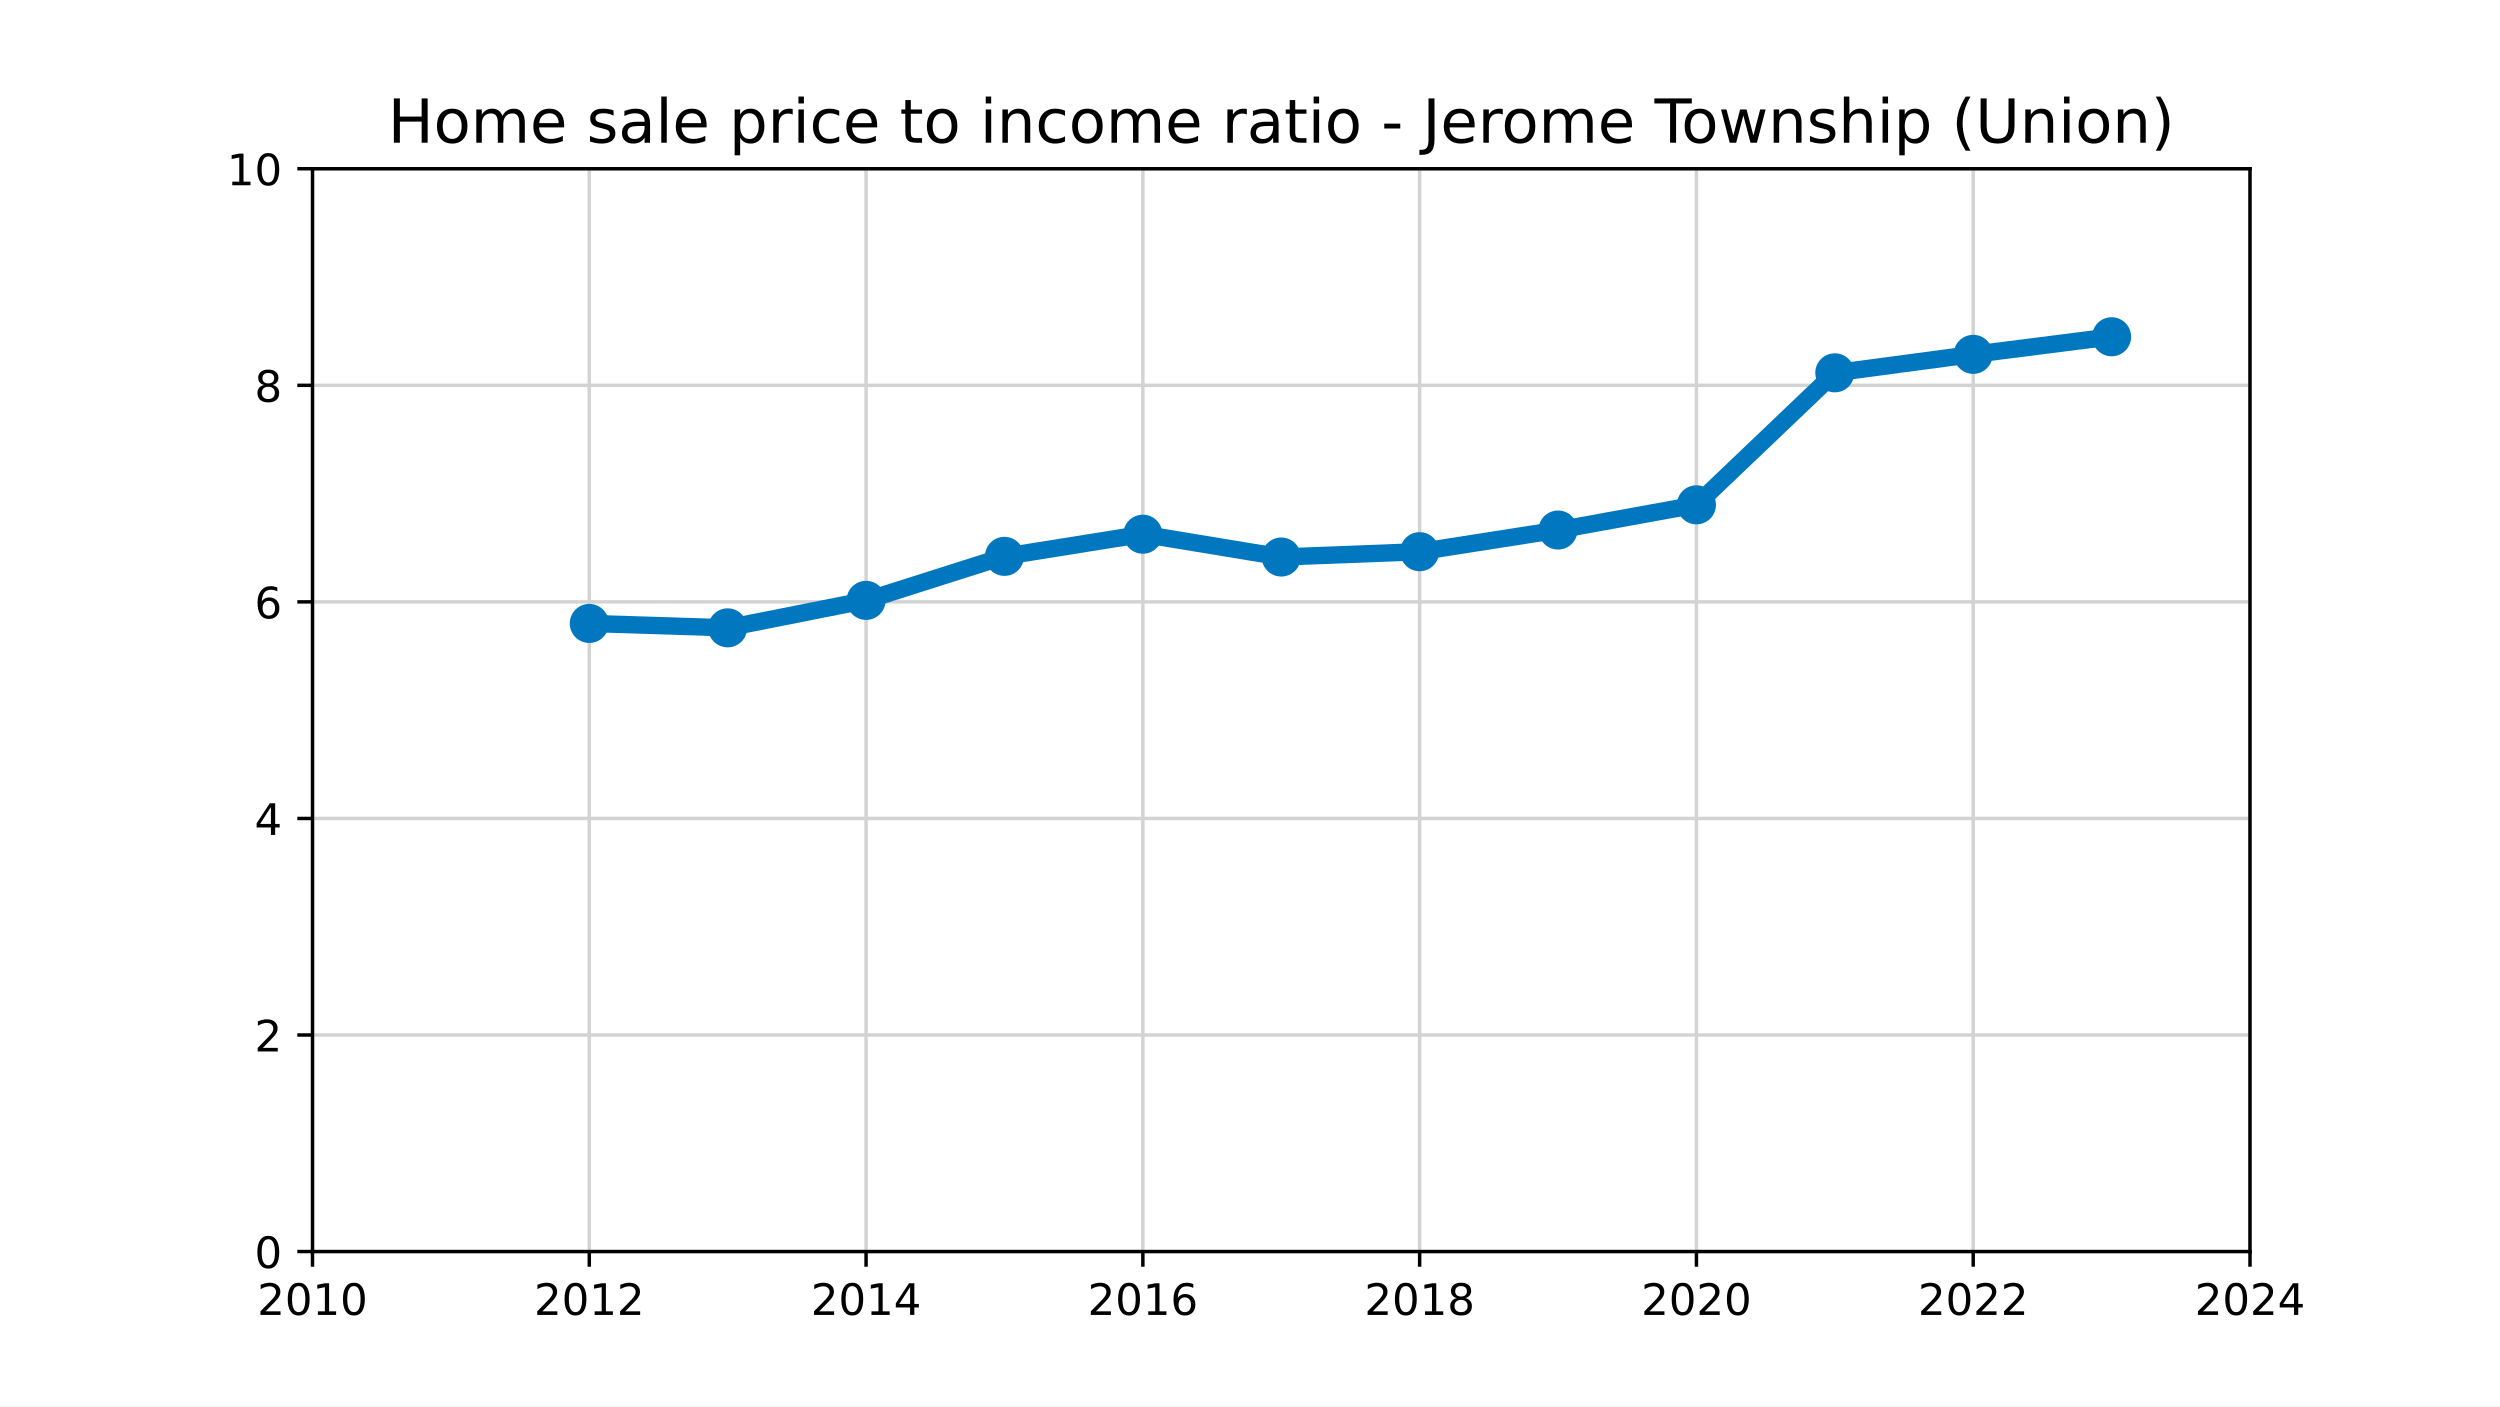
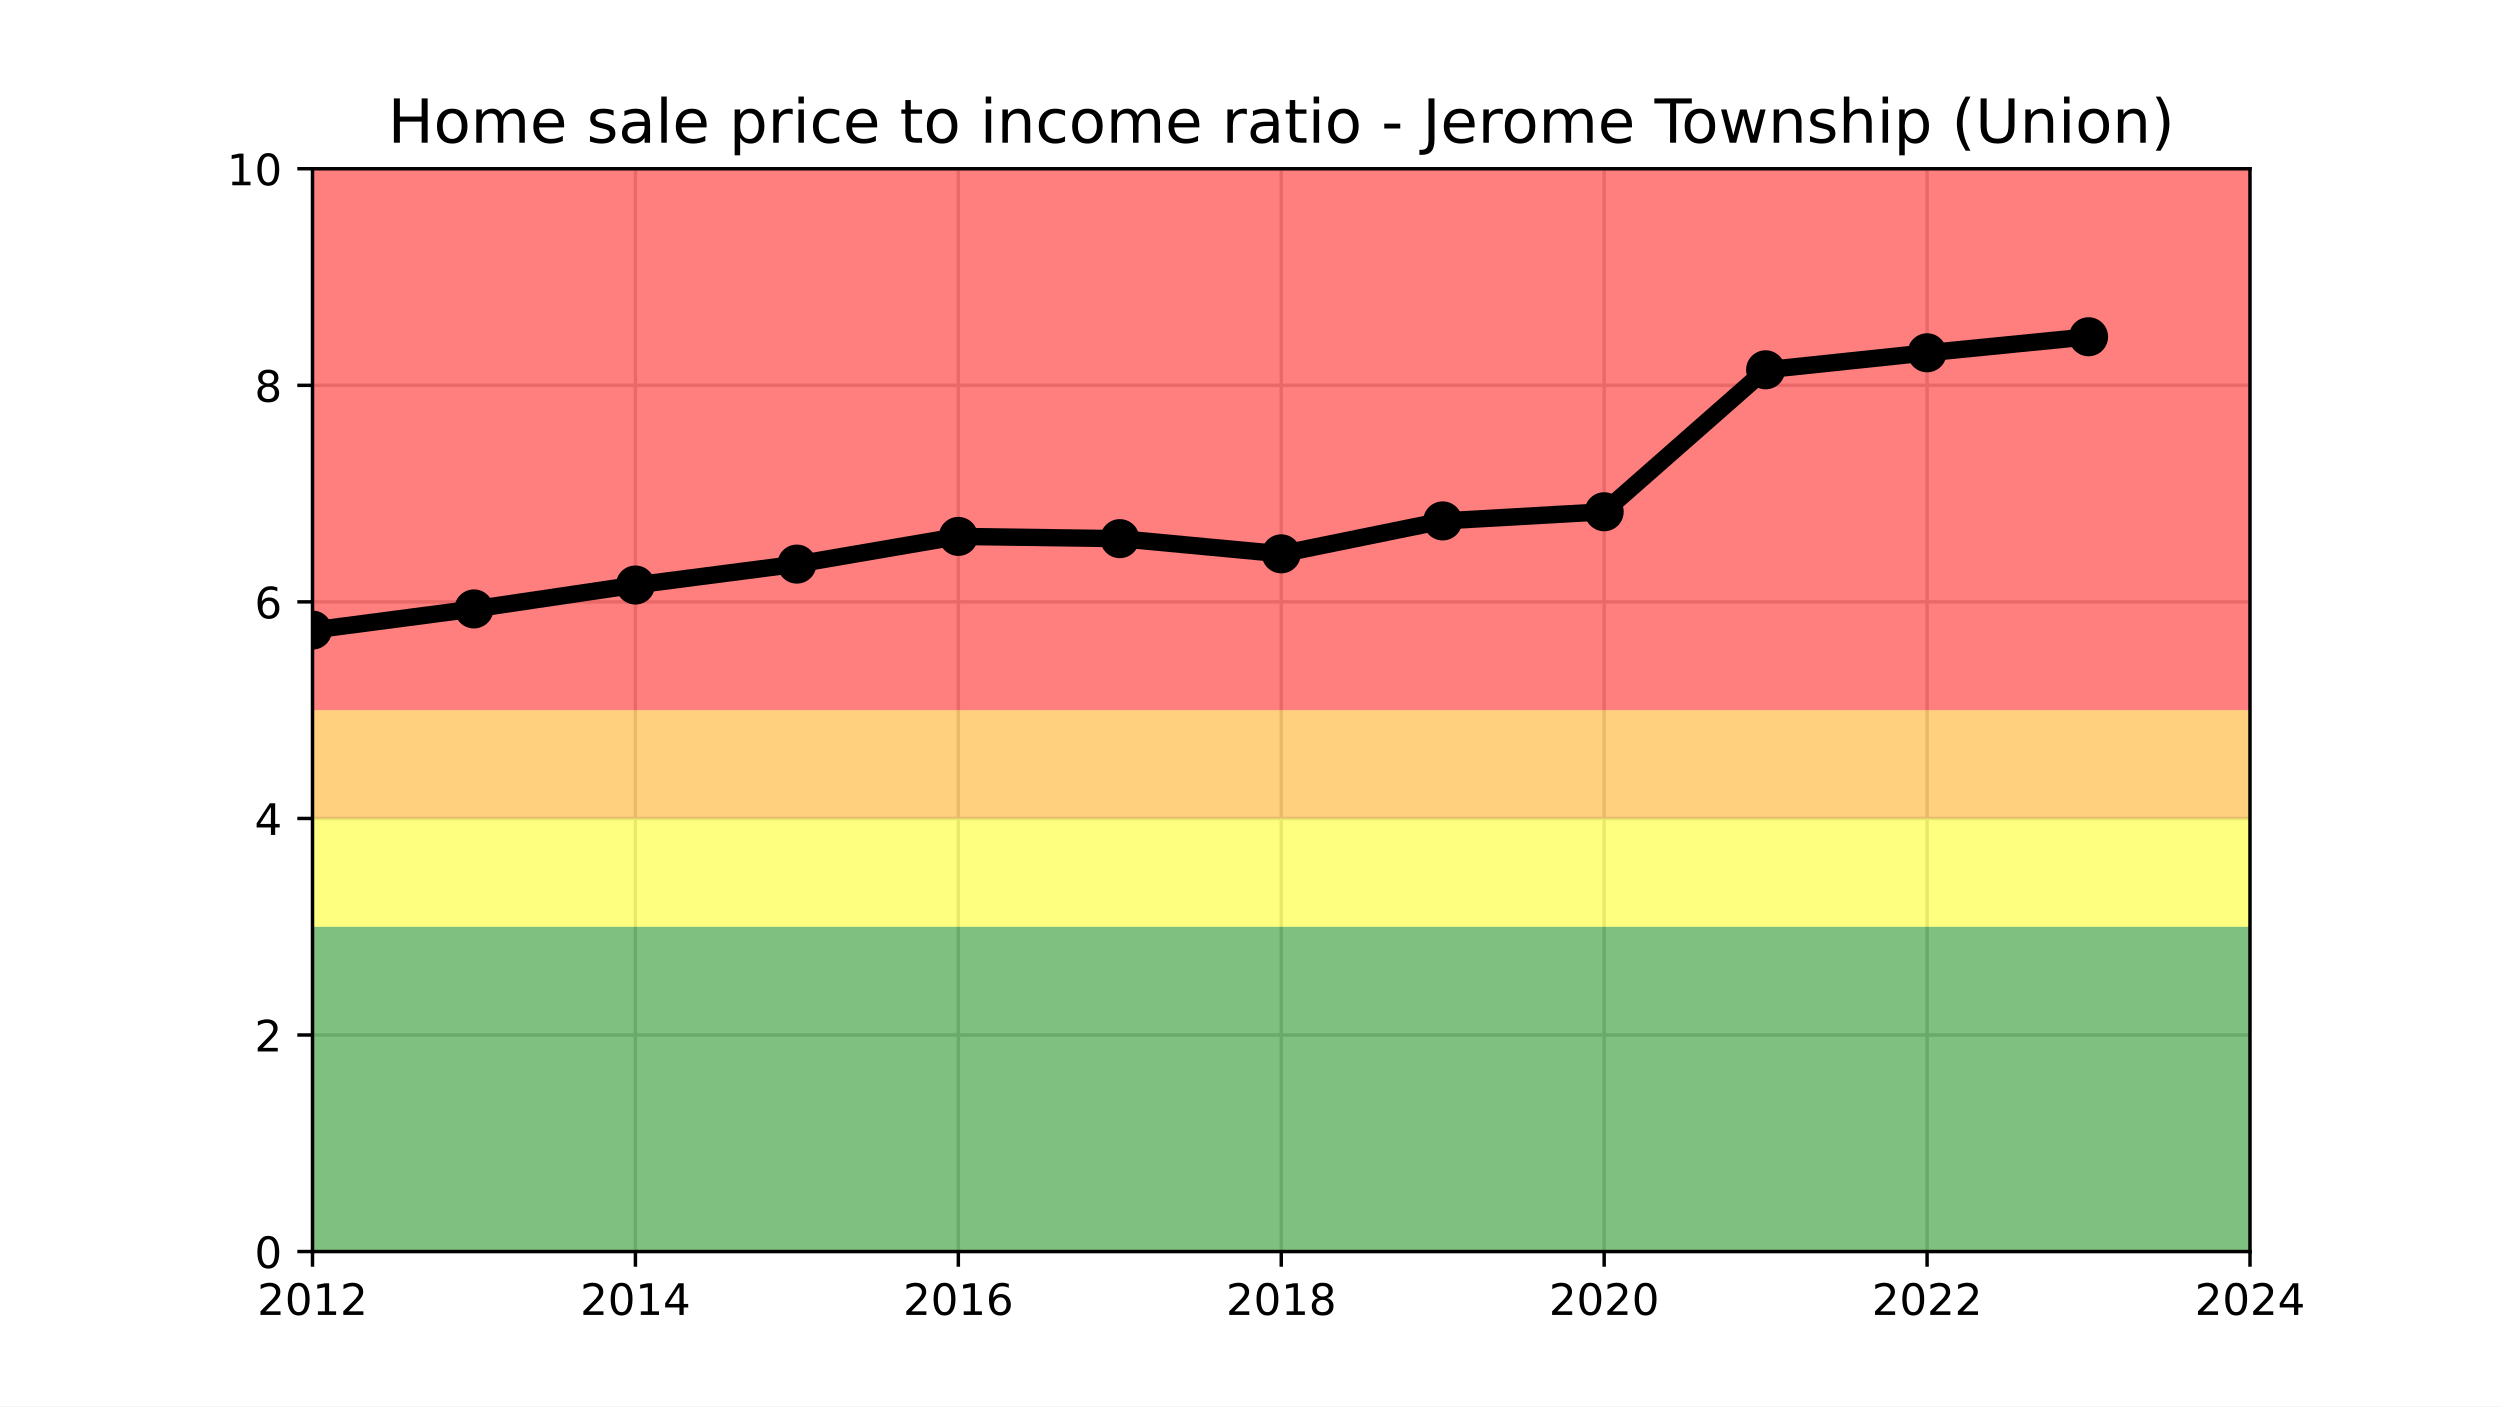
<svg xmlns="http://www.w3.org/2000/svg" xmlns:xlink="http://www.w3.org/1999/xlink" width="576pt" height="324pt" viewBox="0 0 576 324" version="1.1">
  <defs>
    <style type="text/css">*{stroke-linejoin: round; stroke-linecap: butt}</style>
  </defs>
  <g id="figure_1">
    <g id="patch_1">
      <path d="M 0 324  L 576 324  L 576 0  L 0 0  z " style="fill: #ffffff" />
    </g>
    <g id="axes_1">
      <g id="patch_2">
        <path d="M 72 288.36  L 518.4 288.36  L 518.4 38.88  L 72 38.88  z " style="fill: #ffffff" />
      </g>
      <g id="matplotlib.axis_1">
        <g id="xtick_1">
          <g id="line2d_1">
-             <path d="M 72 288.36  L 72 38.88  " clip-path="url(#p571c78ff7f)" style="fill: none; stroke: #d3d3d3; stroke-width: 0.8; stroke-linecap: square" />
+             <path d="M 72 288.36  L 72 38.88  " clip-path="url(#p390b222ac9)" style="fill: none; stroke: #d3d3d3; stroke-width: 0.8; stroke-linecap: square" />
          </g>
          <g id="line2d_2">
            <defs>
-               <path id="mf4391a4586" d="M 0 0  L 0 3.5  " style="stroke: #000000; stroke-width: 0.8" />
+               <path id="m1536d76d11" d="M 0 0  L 0 3.5  " style="stroke: #000000; stroke-width: 0.8" />
            </defs>
            <g>
-               <use xlink:href="#mf4391a4586" x="72" y="288.36" style="stroke: #000000; stroke-width: 0.8" />
+               <use xlink:href="#m1536d76d11" x="72" y="288.36" style="stroke: #000000; stroke-width: 0.8" />
            </g>
          </g>
          <g id="text_1">
            <g transform="translate(59.275 302.9584) scale(0.1 -0.1)">
              <defs>
                <path id="DejaVuSans-32" d="M 1228 531  L 3431 531  L 3431 0  L 469 0  L 469 531  Q 828 903 1448 1529  Q 2069 2156 2228 2338  Q 2531 2678 2651 2914  Q 2772 3150 2772 3378  Q 2772 3750 2511 3984  Q 2250 4219 1831 4219  Q 1534 4219 1204 4116  Q 875 4013 500 3803  L 500 4441  Q 881 4594 1212 4672  Q 1544 4750 1819 4750  Q 2544 4750 2975 4387  Q 3406 4025 3406 3419  Q 3406 3131 3298 2873  Q 3191 2616 2906 2266  Q 2828 2175 2409 1742  Q 1991 1309 1228 531  z " transform="scale(0.015625)" />
                <path id="DejaVuSans-30" d="M 2034 4250  Q 1547 4250 1301 3770  Q 1056 3291 1056 2328  Q 1056 1369 1301 889  Q 1547 409 2034 409  Q 2525 409 2770 889  Q 3016 1369 3016 2328  Q 3016 3291 2770 3770  Q 2525 4250 2034 4250  z M 2034 4750  Q 2819 4750 3233 4129  Q 3647 3509 3647 2328  Q 3647 1150 3233 529  Q 2819 -91 2034 -91  Q 1250 -91 836 529  Q 422 1150 422 2328  Q 422 3509 836 4129  Q 1250 4750 2034 4750  z " transform="scale(0.015625)" />
                <path id="DejaVuSans-31" d="M 794 531  L 1825 531  L 1825 4091  L 703 3866  L 703 4441  L 1819 4666  L 2450 4666  L 2450 531  L 3481 531  L 3481 0  L 794 0  L 794 531  z " transform="scale(0.015625)" />
              </defs>
              <use xlink:href="#DejaVuSans-32" />
              <use xlink:href="#DejaVuSans-30" x="63.623" />
              <use xlink:href="#DejaVuSans-31" x="127.246" />
-               <use xlink:href="#DejaVuSans-30" x="190.869" />
+               <use xlink:href="#DejaVuSans-32" x="190.869" />
            </g>
          </g>
        </g>
        <g id="xtick_2">
          <g id="line2d_3">
-             <path d="M 135.771 288.36  L 135.771 38.88  " clip-path="url(#p571c78ff7f)" style="fill: none; stroke: #d3d3d3; stroke-width: 0.8; stroke-linecap: square" />
+             <path d="M 146.4 288.36  L 146.4 38.88  " clip-path="url(#p390b222ac9)" style="fill: none; stroke: #d3d3d3; stroke-width: 0.8; stroke-linecap: square" />
          </g>
          <g id="line2d_4">
            <g>
-               <use xlink:href="#mf4391a4586" x="135.771" y="288.36" style="stroke: #000000; stroke-width: 0.8" />
+               <use xlink:href="#m1536d76d11" x="146.4" y="288.36" style="stroke: #000000; stroke-width: 0.8" />
            </g>
          </g>
          <g id="text_2">
-             <g transform="translate(123.0464 302.9584) scale(0.1 -0.1)">
-               <use xlink:href="#DejaVuSans-32" />
-               <use xlink:href="#DejaVuSans-30" x="63.623" />
-               <use xlink:href="#DejaVuSans-31" x="127.246" />
-               <use xlink:href="#DejaVuSans-32" x="190.869" />
-             </g>
-           </g>
-         </g>
-         <g id="xtick_3">
-           <g id="line2d_5">
-             <path d="M 199.543 288.36  L 199.543 38.88  " clip-path="url(#p571c78ff7f)" style="fill: none; stroke: #d3d3d3; stroke-width: 0.8; stroke-linecap: square" />
-           </g>
-           <g id="line2d_6">
-             <g>
-               <use xlink:href="#mf4391a4586" x="199.543" y="288.36" style="stroke: #000000; stroke-width: 0.8" />
-             </g>
-           </g>
-           <g id="text_3">
-             <g transform="translate(186.8179 302.9584) scale(0.1 -0.1)">
+             <g transform="translate(133.675 302.9584) scale(0.1 -0.1)">
              <defs>
                <path id="DejaVuSans-34" d="M 2419 4116  L 825 1625  L 2419 1625  L 2419 4116  z M 2253 4666  L 3047 4666  L 3047 1625  L 3713 1625  L 3713 1100  L 3047 1100  L 3047 0  L 2419 0  L 2419 1100  L 313 1100  L 313 1709  L 2253 4666  z " transform="scale(0.015625)" />
              </defs>
              <use xlink:href="#DejaVuSans-32" />
              <use xlink:href="#DejaVuSans-30" x="63.623" />
              <use xlink:href="#DejaVuSans-31" x="127.246" />
              <use xlink:href="#DejaVuSans-34" x="190.869" />
            </g>
          </g>
        </g>
-         <g id="xtick_4">
-           <g id="line2d_7">
-             <path d="M 263.314 288.36  L 263.314 38.88  " clip-path="url(#p571c78ff7f)" style="fill: none; stroke: #d3d3d3; stroke-width: 0.8; stroke-linecap: square" />
-           </g>
-           <g id="line2d_8">
-             <g>
-               <use xlink:href="#mf4391a4586" x="263.314" y="288.36" style="stroke: #000000; stroke-width: 0.8" />
-             </g>
-           </g>
-           <g id="text_4">
-             <g transform="translate(250.5893 302.9584) scale(0.1 -0.1)">
+         <g id="xtick_3">
+           <g id="line2d_5">
+             <path d="M 220.8 288.36  L 220.8 38.88  " clip-path="url(#p390b222ac9)" style="fill: none; stroke: #d3d3d3; stroke-width: 0.8; stroke-linecap: square" />
+           </g>
+           <g id="line2d_6">
+             <g>
+               <use xlink:href="#m1536d76d11" x="220.8" y="288.36" style="stroke: #000000; stroke-width: 0.8" />
+             </g>
+           </g>
+           <g id="text_3">
+             <g transform="translate(208.075 302.9584) scale(0.1 -0.1)">
              <defs>
                <path id="DejaVuSans-36" d="M 2113 2584  Q 1688 2584 1439 2293  Q 1191 2003 1191 1497  Q 1191 994 1439 701  Q 1688 409 2113 409  Q 2538 409 2786 701  Q 3034 994 3034 1497  Q 3034 2003 2786 2293  Q 2538 2584 2113 2584  z M 3366 4563  L 3366 3988  Q 3128 4100 2886 4159  Q 2644 4219 2406 4219  Q 1781 4219 1451 3797  Q 1122 3375 1075 2522  Q 1259 2794 1537 2939  Q 1816 3084 2150 3084  Q 2853 3084 3261 2657  Q 3669 2231 3669 1497  Q 3669 778 3244 343  Q 2819 -91 2113 -91  Q 1303 -91 875 529  Q 447 1150 447 2328  Q 447 3434 972 4092  Q 1497 4750 2381 4750  Q 2619 4750 2861 4703  Q 3103 4656 3366 4563  z " transform="scale(0.015625)" />
              </defs>
              <use xlink:href="#DejaVuSans-32" />
              <use xlink:href="#DejaVuSans-30" x="63.623" />
              <use xlink:href="#DejaVuSans-31" x="127.246" />
              <use xlink:href="#DejaVuSans-36" x="190.869" />
            </g>
          </g>
        </g>
-         <g id="xtick_5">
-           <g id="line2d_9">
-             <path d="M 327.086 288.36  L 327.086 38.88  " clip-path="url(#p571c78ff7f)" style="fill: none; stroke: #d3d3d3; stroke-width: 0.8; stroke-linecap: square" />
-           </g>
-           <g id="line2d_10">
-             <g>
-               <use xlink:href="#mf4391a4586" x="327.086" y="288.36" style="stroke: #000000; stroke-width: 0.8" />
-             </g>
-           </g>
-           <g id="text_5">
-             <g transform="translate(314.3607 302.9584) scale(0.1 -0.1)">
+         <g id="xtick_4">
+           <g id="line2d_7">
+             <path d="M 295.2 288.36  L 295.2 38.88  " clip-path="url(#p390b222ac9)" style="fill: none; stroke: #d3d3d3; stroke-width: 0.8; stroke-linecap: square" />
+           </g>
+           <g id="line2d_8">
+             <g>
+               <use xlink:href="#m1536d76d11" x="295.2" y="288.36" style="stroke: #000000; stroke-width: 0.8" />
+             </g>
+           </g>
+           <g id="text_4">
+             <g transform="translate(282.475 302.9584) scale(0.1 -0.1)">
              <defs>
                <path id="DejaVuSans-38" d="M 2034 2216  Q 1584 2216 1326 1975  Q 1069 1734 1069 1313  Q 1069 891 1326 650  Q 1584 409 2034 409  Q 2484 409 2743 651  Q 3003 894 3003 1313  Q 3003 1734 2745 1975  Q 2488 2216 2034 2216  z M 1403 2484  Q 997 2584 770 2862  Q 544 3141 544 3541  Q 544 4100 942 4425  Q 1341 4750 2034 4750  Q 2731 4750 3128 4425  Q 3525 4100 3525 3541  Q 3525 3141 3298 2862  Q 3072 2584 2669 2484  Q 3125 2378 3379 2068  Q 3634 1759 3634 1313  Q 3634 634 3220 271  Q 2806 -91 2034 -91  Q 1263 -91 848 271  Q 434 634 434 1313  Q 434 1759 690 2068  Q 947 2378 1403 2484  z M 1172 3481  Q 1172 3119 1398 2916  Q 1625 2713 2034 2713  Q 2441 2713 2670 2916  Q 2900 3119 2900 3481  Q 2900 3844 2670 4047  Q 2441 4250 2034 4250  Q 1625 4250 1398 4047  Q 1172 3844 1172 3481  z " transform="scale(0.015625)" />
              </defs>
              <use xlink:href="#DejaVuSans-32" />
              <use xlink:href="#DejaVuSans-30" x="63.623" />
              <use xlink:href="#DejaVuSans-31" x="127.246" />
              <use xlink:href="#DejaVuSans-38" x="190.869" />
            </g>
          </g>
        </g>
+         <g id="xtick_5">
+           <g id="line2d_9">
+             <path d="M 369.6 288.36  L 369.6 38.88  " clip-path="url(#p390b222ac9)" style="fill: none; stroke: #d3d3d3; stroke-width: 0.8; stroke-linecap: square" />
+           </g>
+           <g id="line2d_10">
+             <g>
+               <use xlink:href="#m1536d76d11" x="369.6" y="288.36" style="stroke: #000000; stroke-width: 0.8" />
+             </g>
+           </g>
+           <g id="text_5">
+             <g transform="translate(356.875 302.9584) scale(0.1 -0.1)">
+               <use xlink:href="#DejaVuSans-32" />
+               <use xlink:href="#DejaVuSans-30" x="63.623" />
+               <use xlink:href="#DejaVuSans-32" x="127.246" />
+               <use xlink:href="#DejaVuSans-30" x="190.869" />
+             </g>
+           </g>
+         </g>
        <g id="xtick_6">
          <g id="line2d_11">
-             <path d="M 390.857 288.36  L 390.857 38.88  " clip-path="url(#p571c78ff7f)" style="fill: none; stroke: #d3d3d3; stroke-width: 0.8; stroke-linecap: square" />
+             <path d="M 444 288.36  L 444 38.88  " clip-path="url(#p390b222ac9)" style="fill: none; stroke: #d3d3d3; stroke-width: 0.8; stroke-linecap: square" />
          </g>
          <g id="line2d_12">
            <g>
-               <use xlink:href="#mf4391a4586" x="390.857" y="288.36" style="stroke: #000000; stroke-width: 0.8" />
+               <use xlink:href="#m1536d76d11" x="444" y="288.36" style="stroke: #000000; stroke-width: 0.8" />
            </g>
          </g>
          <g id="text_6">
-             <g transform="translate(378.1321 302.9584) scale(0.1 -0.1)">
+             <g transform="translate(431.275 302.9584) scale(0.1 -0.1)">
              <use xlink:href="#DejaVuSans-32" />
              <use xlink:href="#DejaVuSans-30" x="63.623" />
              <use xlink:href="#DejaVuSans-32" x="127.246" />
-               <use xlink:href="#DejaVuSans-30" x="190.869" />
+               <use xlink:href="#DejaVuSans-32" x="190.869" />
            </g>
          </g>
        </g>
        <g id="xtick_7">
          <g id="line2d_13">
-             <path d="M 454.629 288.36  L 454.629 38.88  " clip-path="url(#p571c78ff7f)" style="fill: none; stroke: #d3d3d3; stroke-width: 0.8; stroke-linecap: square" />
+             <path d="M 518.4 288.36  L 518.4 38.88  " clip-path="url(#p390b222ac9)" style="fill: none; stroke: #d3d3d3; stroke-width: 0.8; stroke-linecap: square" />
          </g>
          <g id="line2d_14">
            <g>
-               <use xlink:href="#mf4391a4586" x="454.629" y="288.36" style="stroke: #000000; stroke-width: 0.8" />
+               <use xlink:href="#m1536d76d11" x="518.4" y="288.36" style="stroke: #000000; stroke-width: 0.8" />
            </g>
          </g>
          <g id="text_7">
-             <g transform="translate(441.9036 302.9584) scale(0.1 -0.1)">
-               <use xlink:href="#DejaVuSans-32" />
-               <use xlink:href="#DejaVuSans-30" x="63.623" />
-               <use xlink:href="#DejaVuSans-32" x="127.246" />
-               <use xlink:href="#DejaVuSans-32" x="190.869" />
-             </g>
-           </g>
-         </g>
-         <g id="xtick_8">
-           <g id="line2d_15">
-             <path d="M 518.4 288.36  L 518.4 38.88  " clip-path="url(#p571c78ff7f)" style="fill: none; stroke: #d3d3d3; stroke-width: 0.8; stroke-linecap: square" />
-           </g>
-           <g id="line2d_16">
-             <g>
-               <use xlink:href="#mf4391a4586" x="518.4" y="288.36" style="stroke: #000000; stroke-width: 0.8" />
-             </g>
-           </g>
-           <g id="text_8">
            <g transform="translate(505.675 302.9584) scale(0.1 -0.1)">
              <use xlink:href="#DejaVuSans-32" />
              <use xlink:href="#DejaVuSans-30" x="63.623" />
              <use xlink:href="#DejaVuSans-32" x="127.246" />
              <use xlink:href="#DejaVuSans-34" x="190.869" />
            </g>
          </g>
        </g>
      </g>
      <g id="matplotlib.axis_2">
        <g id="ytick_1">
-           <g id="line2d_17">
-             <path d="M 72 288.36  L 518.4 288.36  " clip-path="url(#p571c78ff7f)" style="fill: none; stroke: #d3d3d3; stroke-width: 0.8; stroke-linecap: square" />
-           </g>
-           <g id="line2d_18">
+           <g id="line2d_15">
+             <path d="M 72 288.36  L 518.4 288.36  " clip-path="url(#p390b222ac9)" style="fill: none; stroke: #d3d3d3; stroke-width: 0.8; stroke-linecap: square" />
+           </g>
+           <g id="line2d_16">
            <defs>
-               <path id="ma9ffadf369" d="M 0 0  L -3.5 0  " style="stroke: #000000; stroke-width: 0.8" />
+               <path id="m3fbc718fe2" d="M 0 0  L -3.5 0  " style="stroke: #000000; stroke-width: 0.8" />
            </defs>
            <g>
-               <use xlink:href="#ma9ffadf369" x="72" y="288.36" style="stroke: #000000; stroke-width: 0.8" />
-             </g>
-           </g>
-           <g id="text_9">
+               <use xlink:href="#m3fbc718fe2" x="72" y="288.36" style="stroke: #000000; stroke-width: 0.8" />
+             </g>
+           </g>
+           <g id="text_8">
            <g transform="translate(58.6375 292.1592) scale(0.1 -0.1)">
              <use xlink:href="#DejaVuSans-30" />
            </g>
          </g>
        </g>
        <g id="ytick_2">
+           <g id="line2d_17">
+             <path d="M 72 238.464  L 518.4 238.464  " clip-path="url(#p390b222ac9)" style="fill: none; stroke: #d3d3d3; stroke-width: 0.8; stroke-linecap: square" />
+           </g>
+           <g id="line2d_18">
+             <g>
+               <use xlink:href="#m3fbc718fe2" x="72" y="238.464" style="stroke: #000000; stroke-width: 0.8" />
+             </g>
+           </g>
+           <g id="text_9">
+             <g transform="translate(58.6375 242.2632) scale(0.1 -0.1)">
+               <use xlink:href="#DejaVuSans-32" />
+             </g>
+           </g>
+         </g>
+         <g id="ytick_3">
          <g id="line2d_19">
-             <path d="M 72 238.464  L 518.4 238.464  " clip-path="url(#p571c78ff7f)" style="fill: none; stroke: #d3d3d3; stroke-width: 0.8; stroke-linecap: square" />
+             <path d="M 72 188.568  L 518.4 188.568  " clip-path="url(#p390b222ac9)" style="fill: none; stroke: #d3d3d3; stroke-width: 0.8; stroke-linecap: square" />
          </g>
          <g id="line2d_20">
            <g>
-               <use xlink:href="#ma9ffadf369" x="72" y="238.464" style="stroke: #000000; stroke-width: 0.8" />
+               <use xlink:href="#m3fbc718fe2" x="72" y="188.568" style="stroke: #000000; stroke-width: 0.8" />
            </g>
          </g>
          <g id="text_10">
-             <g transform="translate(58.6375 242.2632) scale(0.1 -0.1)">
-               <use xlink:href="#DejaVuSans-32" />
-             </g>
-           </g>
-         </g>
-         <g id="ytick_3">
-           <g id="line2d_21">
-             <path d="M 72 188.568  L 518.4 188.568  " clip-path="url(#p571c78ff7f)" style="fill: none; stroke: #d3d3d3; stroke-width: 0.8; stroke-linecap: square" />
-           </g>
-           <g id="line2d_22">
-             <g>
-               <use xlink:href="#ma9ffadf369" x="72" y="188.568" style="stroke: #000000; stroke-width: 0.8" />
-             </g>
-           </g>
-           <g id="text_11">
            <g transform="translate(58.6375 192.3672) scale(0.1 -0.1)">
              <use xlink:href="#DejaVuSans-34" />
            </g>
          </g>
        </g>
        <g id="ytick_4">
-           <g id="line2d_23">
-             <path d="M 72 138.672  L 518.4 138.672  " clip-path="url(#p571c78ff7f)" style="fill: none; stroke: #d3d3d3; stroke-width: 0.8; stroke-linecap: square" />
-           </g>
-           <g id="line2d_24">
-             <g>
-               <use xlink:href="#ma9ffadf369" x="72" y="138.672" style="stroke: #000000; stroke-width: 0.8" />
-             </g>
-           </g>
-           <g id="text_12">
+           <g id="line2d_21">
+             <path d="M 72 138.672  L 518.4 138.672  " clip-path="url(#p390b222ac9)" style="fill: none; stroke: #d3d3d3; stroke-width: 0.8; stroke-linecap: square" />
+           </g>
+           <g id="line2d_22">
+             <g>
+               <use xlink:href="#m3fbc718fe2" x="72" y="138.672" style="stroke: #000000; stroke-width: 0.8" />
+             </g>
+           </g>
+           <g id="text_11">
            <g transform="translate(58.6375 142.4712) scale(0.1 -0.1)">
              <use xlink:href="#DejaVuSans-36" />
            </g>
          </g>
        </g>
        <g id="ytick_5">
-           <g id="line2d_25">
-             <path d="M 72 88.776  L 518.4 88.776  " clip-path="url(#p571c78ff7f)" style="fill: none; stroke: #d3d3d3; stroke-width: 0.8; stroke-linecap: square" />
-           </g>
-           <g id="line2d_26">
-             <g>
-               <use xlink:href="#ma9ffadf369" x="72" y="88.776" style="stroke: #000000; stroke-width: 0.8" />
-             </g>
-           </g>
-           <g id="text_13">
+           <g id="line2d_23">
+             <path d="M 72 88.776  L 518.4 88.776  " clip-path="url(#p390b222ac9)" style="fill: none; stroke: #d3d3d3; stroke-width: 0.8; stroke-linecap: square" />
+           </g>
+           <g id="line2d_24">
+             <g>
+               <use xlink:href="#m3fbc718fe2" x="72" y="88.776" style="stroke: #000000; stroke-width: 0.8" />
+             </g>
+           </g>
+           <g id="text_12">
            <g transform="translate(58.6375 92.57522) scale(0.1 -0.1)">
              <use xlink:href="#DejaVuSans-38" />
            </g>
          </g>
        </g>
        <g id="ytick_6">
-           <g id="line2d_27">
-             <path d="M 72 38.88  L 518.4 38.88  " clip-path="url(#p571c78ff7f)" style="fill: none; stroke: #d3d3d3; stroke-width: 0.8; stroke-linecap: square" />
-           </g>
-           <g id="line2d_28">
-             <g>
-               <use xlink:href="#ma9ffadf369" x="72" y="38.88" style="stroke: #000000; stroke-width: 0.8" />
-             </g>
-           </g>
-           <g id="text_14">
+           <g id="line2d_25">
+             <path d="M 72 38.88  L 518.4 38.88  " clip-path="url(#p390b222ac9)" style="fill: none; stroke: #d3d3d3; stroke-width: 0.8; stroke-linecap: square" />
+           </g>
+           <g id="line2d_26">
+             <g>
+               <use xlink:href="#m3fbc718fe2" x="72" y="38.88" style="stroke: #000000; stroke-width: 0.8" />
+             </g>
+           </g>
+           <g id="text_13">
            <g transform="translate(52.275 42.67922) scale(0.1 -0.1)">
              <use xlink:href="#DejaVuSans-31" />
              <use xlink:href="#DejaVuSans-30" x="63.623" />
            </g>
          </g>
        </g>
      </g>
-       <g id="line2d_29">
-         <path d="M 135.771 143.64  L 167.657 144.657  L 199.543 138.329  L 231.429 128.186  L 263.314 123.083  L 295.2 128.337  L 327.086 127.109  L 358.971 122.119  L 390.857 116.312  L 422.743 85.898  L 454.629 81.645  L 486.514 77.589  " clip-path="url(#p571c78ff7f)" style="fill: none; stroke: #0077bf; stroke-width: 4; stroke-linecap: square" />
+       <g id="PolyCollection_1">
+         <path d="M 72 213.516  L 72 288.36  L 109.2 288.36  L 146.4 288.36  L 183.6 288.36  L 220.8 288.36  L 258 288.36  L 295.2 288.36  L 332.4 288.36  L 369.6 288.36  L 406.8 288.36  L 444 288.36  L 481.2 288.36  L 518.4 288.36  L 518.4 213.516  L 518.4 213.516  L 481.2 213.516  L 444 213.516  L 406.8 213.516  L 369.6 213.516  L 332.4 213.516  L 295.2 213.516  L 258 213.516  L 220.8 213.516  L 183.6 213.516  L 146.4 213.516  L 109.2 213.516  L 72 213.516  z " clip-path="url(#p390b222ac9)" style="fill: #008000; fill-opacity: 0.5" />
+       </g>
+       <g id="PolyCollection_2">
+         <path d="M 72 188.568  L 72 213.516  L 109.2 213.516  L 146.4 213.516  L 183.6 213.516  L 220.8 213.516  L 258 213.516  L 295.2 213.516  L 332.4 213.516  L 369.6 213.516  L 406.8 213.516  L 444 213.516  L 481.2 213.516  L 518.4 213.516  L 518.4 188.568  L 518.4 188.568  L 481.2 188.568  L 444 188.568  L 406.8 188.568  L 369.6 188.568  L 332.4 188.568  L 295.2 188.568  L 258 188.568  L 220.8 188.568  L 183.6 188.568  L 146.4 188.568  L 109.2 188.568  L 72 188.568  z " clip-path="url(#p390b222ac9)" style="fill: #ffff00; fill-opacity: 0.5" />
+       </g>
+       <g id="PolyCollection_3">
+         <path d="M 72 163.62  L 72 188.568  L 109.2 188.568  L 146.4 188.568  L 183.6 188.568  L 220.8 188.568  L 258 188.568  L 295.2 188.568  L 332.4 188.568  L 369.6 188.568  L 406.8 188.568  L 444 188.568  L 481.2 188.568  L 518.4 188.568  L 518.4 163.62  L 518.4 163.62  L 481.2 163.62  L 444 163.62  L 406.8 163.62  L 369.6 163.62  L 332.4 163.62  L 295.2 163.62  L 258 163.62  L 220.8 163.62  L 183.6 163.62  L 146.4 163.62  L 109.2 163.62  L 72 163.62  z " clip-path="url(#p390b222ac9)" style="fill: #ffa500; fill-opacity: 0.5" />
+       </g>
+       <g id="PolyCollection_4">
+         <path d="M 72 38.88  L 72 163.62  L 109.2 163.62  L 146.4 163.62  L 183.6 163.62  L 220.8 163.62  L 258 163.62  L 295.2 163.62  L 332.4 163.62  L 369.6 163.62  L 406.8 163.62  L 444 163.62  L 481.2 163.62  L 518.4 163.62  L 518.4 38.88  L 518.4 38.88  L 481.2 38.88  L 444 38.88  L 406.8 38.88  L 369.6 38.88  L 332.4 38.88  L 295.2 38.88  L 258 38.88  L 220.8 38.88  L 183.6 38.88  L 146.4 38.88  L 109.2 38.88  L 72 38.88  z " clip-path="url(#p390b222ac9)" style="fill: #ff0000; fill-opacity: 0.5" />
+       </g>
+       <g id="line2d_27">
+         <path d="M 72 145.172  L 109.2 140.298  L 146.4 134.789  L 183.6 129.97  L 220.8 123.59  L 258 124.105  L 295.2 127.603  L 332.4 120.02  L 369.6 117.908  L 406.8 85.203  L 444 81.283  L 481.2 77.589  " clip-path="url(#p390b222ac9)" style="fill: none; stroke: #000000; stroke-width: 4; stroke-linecap: square" />
        <defs>
-           <path id="m57fa55c4cd" d="M 0 4  C 1.061 4 2.078 3.579 2.828 2.828  C 3.579 2.078 4 1.061 4 0  C 4 -1.061 3.579 -2.078 2.828 -2.828  C 2.078 -3.579 1.061 -4 0 -4  C -1.061 -4 -2.078 -3.579 -2.828 -2.828  C -3.579 -2.078 -4 -1.061 -4 0  C -4 1.061 -3.579 2.078 -2.828 2.828  C -2.078 3.579 -1.061 4 0 4  z " style="stroke: #0077bf" />
+           <path id="medbbeb36db" d="M 0 4  C 1.061 4 2.078 3.579 2.828 2.828  C 3.579 2.078 4 1.061 4 0  C 4 -1.061 3.579 -2.078 2.828 -2.828  C 2.078 -3.579 1.061 -4 0 -4  C -1.061 -4 -2.078 -3.579 -2.828 -2.828  C -3.579 -2.078 -4 -1.061 -4 0  C -4 1.061 -3.579 2.078 -2.828 2.828  C -2.078 3.579 -1.061 4 0 4  z " style="stroke: #000000" />
        </defs>
-         <g clip-path="url(#p571c78ff7f)">
-           <use xlink:href="#m57fa55c4cd" x="135.771" y="143.64" style="fill: #0077bf; stroke: #0077bf" />
-           <use xlink:href="#m57fa55c4cd" x="167.657" y="144.657" style="fill: #0077bf; stroke: #0077bf" />
-           <use xlink:href="#m57fa55c4cd" x="199.543" y="138.329" style="fill: #0077bf; stroke: #0077bf" />
-           <use xlink:href="#m57fa55c4cd" x="231.429" y="128.186" style="fill: #0077bf; stroke: #0077bf" />
-           <use xlink:href="#m57fa55c4cd" x="263.314" y="123.083" style="fill: #0077bf; stroke: #0077bf" />
-           <use xlink:href="#m57fa55c4cd" x="295.2" y="128.337" style="fill: #0077bf; stroke: #0077bf" />
-           <use xlink:href="#m57fa55c4cd" x="327.086" y="127.109" style="fill: #0077bf; stroke: #0077bf" />
-           <use xlink:href="#m57fa55c4cd" x="358.971" y="122.119" style="fill: #0077bf; stroke: #0077bf" />
-           <use xlink:href="#m57fa55c4cd" x="390.857" y="116.312" style="fill: #0077bf; stroke: #0077bf" />
-           <use xlink:href="#m57fa55c4cd" x="422.743" y="85.898" style="fill: #0077bf; stroke: #0077bf" />
-           <use xlink:href="#m57fa55c4cd" x="454.629" y="81.645" style="fill: #0077bf; stroke: #0077bf" />
-           <use xlink:href="#m57fa55c4cd" x="486.514" y="77.589" style="fill: #0077bf; stroke: #0077bf" />
+         <g clip-path="url(#p390b222ac9)">
+           <use xlink:href="#medbbeb36db" x="72" y="145.172" style="stroke: #000000" />
+           <use xlink:href="#medbbeb36db" x="109.2" y="140.298" style="stroke: #000000" />
+           <use xlink:href="#medbbeb36db" x="146.4" y="134.789" style="stroke: #000000" />
+           <use xlink:href="#medbbeb36db" x="183.6" y="129.97" style="stroke: #000000" />
+           <use xlink:href="#medbbeb36db" x="220.8" y="123.59" style="stroke: #000000" />
+           <use xlink:href="#medbbeb36db" x="258" y="124.105" style="stroke: #000000" />
+           <use xlink:href="#medbbeb36db" x="295.2" y="127.603" style="stroke: #000000" />
+           <use xlink:href="#medbbeb36db" x="332.4" y="120.02" style="stroke: #000000" />
+           <use xlink:href="#medbbeb36db" x="369.6" y="117.908" style="stroke: #000000" />
+           <use xlink:href="#medbbeb36db" x="406.8" y="85.203" style="stroke: #000000" />
+           <use xlink:href="#medbbeb36db" x="444" y="81.283" style="stroke: #000000" />
+           <use xlink:href="#medbbeb36db" x="481.2" y="77.589" style="stroke: #000000" />
        </g>
      </g>
      <g id="patch_3">
        <path d="M 72 288.36  L 72 38.88  " style="fill: none; stroke: #000000; stroke-width: 0.8; stroke-linejoin: miter; stroke-linecap: square" />
      </g>
      <g id="patch_4">
        <path d="M 518.4 288.36  L 518.4 38.88  " style="fill: none; stroke: #000000; stroke-width: 0.8; stroke-linejoin: miter; stroke-linecap: square" />
      </g>
      <g id="patch_5">
        <path d="M 72 288.36  L 518.4 288.36  " style="fill: none; stroke: #000000; stroke-width: 0.8; stroke-linejoin: miter; stroke-linecap: square" />
      </g>
      <g id="patch_6">
        <path d="M 72 38.88  L 518.4 38.88  " style="fill: none; stroke: #000000; stroke-width: 0.8; stroke-linejoin: miter; stroke-linecap: square" />
      </g>
-       <g id="text_15">
+       <g id="text_14">
        <g transform="translate(89.37594 32.88) scale(0.14 -0.14)">
          <defs>
            <path id="DejaVuSans-48" d="M 628 4666  L 1259 4666  L 1259 2753  L 3553 2753  L 3553 4666  L 4184 4666  L 4184 0  L 3553 0  L 3553 2222  L 1259 2222  L 1259 0  L 628 0  L 628 4666  z " transform="scale(0.015625)" />
            <path id="DejaVuSans-6f" d="M 1959 3097  Q 1497 3097 1228 2736  Q 959 2375 959 1747  Q 959 1119 1226 758  Q 1494 397 1959 397  Q 2419 397 2687 759  Q 2956 1122 2956 1747  Q 2956 2369 2687 2733  Q 2419 3097 1959 3097  z M 1959 3584  Q 2709 3584 3137 3096  Q 3566 2609 3566 1747  Q 3566 888 3137 398  Q 2709 -91 1959 -91  Q 1206 -91 779 398  Q 353 888 353 1747  Q 353 2609 779 3096  Q 1206 3584 1959 3584  z " transform="scale(0.015625)" />
            <path id="DejaVuSans-6d" d="M 3328 2828  Q 3544 3216 3844 3400  Q 4144 3584 4550 3584  Q 5097 3584 5394 3201  Q 5691 2819 5691 2113  L 5691 0  L 5113 0  L 5113 2094  Q 5113 2597 4934 2840  Q 4756 3084 4391 3084  Q 3944 3084 3684 2787  Q 3425 2491 3425 1978  L 3425 0  L 2847 0  L 2847 2094  Q 2847 2600 2669 2842  Q 2491 3084 2119 3084  Q 1678 3084 1418 2786  Q 1159 2488 1159 1978  L 1159 0  L 581 0  L 581 3500  L 1159 3500  L 1159 2956  Q 1356 3278 1631 3431  Q 1906 3584 2284 3584  Q 2666 3584 2933 3390  Q 3200 3197 3328 2828  z " transform="scale(0.015625)" />
            <path id="DejaVuSans-65" d="M 3597 1894  L 3597 1613  L 953 1613  Q 991 1019 1311 708  Q 1631 397 2203 397  Q 2534 397 2845 478  Q 3156 559 3463 722  L 3463 178  Q 3153 47 2828 -22  Q 2503 -91 2169 -91  Q 1331 -91 842 396  Q 353 884 353 1716  Q 353 2575 817 3079  Q 1281 3584 2069 3584  Q 2775 3584 3186 3129  Q 3597 2675 3597 1894  z M 3022 2063  Q 3016 2534 2758 2815  Q 2500 3097 2075 3097  Q 1594 3097 1305 2825  Q 1016 2553 972 2059  L 3022 2063  z " transform="scale(0.015625)" />
            <path id="DejaVuSans-20" transform="scale(0.015625)" />
            <path id="DejaVuSans-73" d="M 2834 3397  L 2834 2853  Q 2591 2978 2328 3040  Q 2066 3103 1784 3103  Q 1356 3103 1142 2972  Q 928 2841 928 2578  Q 928 2378 1081 2264  Q 1234 2150 1697 2047  L 1894 2003  Q 2506 1872 2764 1633  Q 3022 1394 3022 966  Q 3022 478 2636 193  Q 2250 -91 1575 -91  Q 1294 -91 989 -36  Q 684 19 347 128  L 347 722  Q 666 556 975 473  Q 1284 391 1588 391  Q 1994 391 2212 530  Q 2431 669 2431 922  Q 2431 1156 2273 1281  Q 2116 1406 1581 1522  L 1381 1569  Q 847 1681 609 1914  Q 372 2147 372 2553  Q 372 3047 722 3315  Q 1072 3584 1716 3584  Q 2034 3584 2315 3537  Q 2597 3491 2834 3397  z " transform="scale(0.015625)" />
            <path id="DejaVuSans-61" d="M 2194 1759  Q 1497 1759 1228 1600  Q 959 1441 959 1056  Q 959 750 1161 570  Q 1363 391 1709 391  Q 2188 391 2477 730  Q 2766 1069 2766 1631  L 2766 1759  L 2194 1759  z M 3341 1997  L 3341 0  L 2766 0  L 2766 531  Q 2569 213 2275 61  Q 1981 -91 1556 -91  Q 1019 -91 701 211  Q 384 513 384 1019  Q 384 1609 779 1909  Q 1175 2209 1959 2209  L 2766 2209  L 2766 2266  Q 2766 2663 2505 2880  Q 2244 3097 1772 3097  Q 1472 3097 1187 3025  Q 903 2953 641 2809  L 641 3341  Q 956 3463 1253 3523  Q 1550 3584 1831 3584  Q 2591 3584 2966 3190  Q 3341 2797 3341 1997  z " transform="scale(0.015625)" />
            <path id="DejaVuSans-6c" d="M 603 4863  L 1178 4863  L 1178 0  L 603 0  L 603 4863  z " transform="scale(0.015625)" />
            <path id="DejaVuSans-70" d="M 1159 525  L 1159 -1331  L 581 -1331  L 581 3500  L 1159 3500  L 1159 2969  Q 1341 3281 1617 3432  Q 1894 3584 2278 3584  Q 2916 3584 3314 3078  Q 3713 2572 3713 1747  Q 3713 922 3314 415  Q 2916 -91 2278 -91  Q 1894 -91 1617 61  Q 1341 213 1159 525  z M 3116 1747  Q 3116 2381 2855 2742  Q 2594 3103 2138 3103  Q 1681 3103 1420 2742  Q 1159 2381 1159 1747  Q 1159 1113 1420 752  Q 1681 391 2138 391  Q 2594 391 2855 752  Q 3116 1113 3116 1747  z " transform="scale(0.015625)" />
            <path id="DejaVuSans-72" d="M 2631 2963  Q 2534 3019 2420 3045  Q 2306 3072 2169 3072  Q 1681 3072 1420 2755  Q 1159 2438 1159 1844  L 1159 0  L 581 0  L 581 3500  L 1159 3500  L 1159 2956  Q 1341 3275 1631 3429  Q 1922 3584 2338 3584  Q 2397 3584 2469 3576  Q 2541 3569 2628 3553  L 2631 2963  z " transform="scale(0.015625)" />
            <path id="DejaVuSans-69" d="M 603 3500  L 1178 3500  L 1178 0  L 603 0  L 603 3500  z M 603 4863  L 1178 4863  L 1178 4134  L 603 4134  L 603 4863  z " transform="scale(0.015625)" />
            <path id="DejaVuSans-63" d="M 3122 3366  L 3122 2828  Q 2878 2963 2633 3030  Q 2388 3097 2138 3097  Q 1578 3097 1268 2742  Q 959 2388 959 1747  Q 959 1106 1268 751  Q 1578 397 2138 397  Q 2388 397 2633 464  Q 2878 531 3122 666  L 3122 134  Q 2881 22 2623 -34  Q 2366 -91 2075 -91  Q 1284 -91 818 406  Q 353 903 353 1747  Q 353 2603 823 3093  Q 1294 3584 2113 3584  Q 2378 3584 2631 3529  Q 2884 3475 3122 3366  z " transform="scale(0.015625)" />
            <path id="DejaVuSans-74" d="M 1172 4494  L 1172 3500  L 2356 3500  L 2356 3053  L 1172 3053  L 1172 1153  Q 1172 725 1289 603  Q 1406 481 1766 481  L 2356 481  L 2356 0  L 1766 0  Q 1100 0 847 248  Q 594 497 594 1153  L 594 3053  L 172 3053  L 172 3500  L 594 3500  L 594 4494  L 1172 4494  z " transform="scale(0.015625)" />
            <path id="DejaVuSans-6e" d="M 3513 2113  L 3513 0  L 2938 0  L 2938 2094  Q 2938 2591 2744 2837  Q 2550 3084 2163 3084  Q 1697 3084 1428 2787  Q 1159 2491 1159 1978  L 1159 0  L 581 0  L 581 3500  L 1159 3500  L 1159 2956  Q 1366 3272 1645 3428  Q 1925 3584 2291 3584  Q 2894 3584 3203 3211  Q 3513 2838 3513 2113  z " transform="scale(0.015625)" />
            <path id="DejaVuSans-2d" d="M 313 2009  L 1997 2009  L 1997 1497  L 313 1497  L 313 2009  z " transform="scale(0.015625)" />
            <path id="DejaVuSans-4a" d="M 628 4666  L 1259 4666  L 1259 325  Q 1259 -519 939 -900  Q 619 -1281 -91 -1281  L -331 -1281  L -331 -750  L -134 -750  Q 284 -750 456 -515  Q 628 -281 628 325  L 628 4666  z " transform="scale(0.015625)" />
            <path id="DejaVuSans-54" d="M -19 4666  L 3928 4666  L 3928 4134  L 2272 4134  L 2272 0  L 1638 0  L 1638 4134  L -19 4134  L -19 4666  z " transform="scale(0.015625)" />
            <path id="DejaVuSans-77" d="M 269 3500  L 844 3500  L 1563 769  L 2278 3500  L 2956 3500  L 3675 769  L 4391 3500  L 4966 3500  L 4050 0  L 3372 0  L 2619 2869  L 1863 0  L 1184 0  L 269 3500  z " transform="scale(0.015625)" />
            <path id="DejaVuSans-68" d="M 3513 2113  L 3513 0  L 2938 0  L 2938 2094  Q 2938 2591 2744 2837  Q 2550 3084 2163 3084  Q 1697 3084 1428 2787  Q 1159 2491 1159 1978  L 1159 0  L 581 0  L 581 4863  L 1159 4863  L 1159 2956  Q 1366 3272 1645 3428  Q 1925 3584 2291 3584  Q 2894 3584 3203 3211  Q 3513 2838 3513 2113  z " transform="scale(0.015625)" />
            <path id="DejaVuSans-28" d="M 1984 4856  Q 1566 4138 1362 3434  Q 1159 2731 1159 2009  Q 1159 1288 1364 580  Q 1569 -128 1984 -844  L 1484 -844  Q 1016 -109 783 600  Q 550 1309 550 2009  Q 550 2706 781 3412  Q 1013 4119 1484 4856  L 1984 4856  z " transform="scale(0.015625)" />
            <path id="DejaVuSans-55" d="M 556 4666  L 1191 4666  L 1191 1831  Q 1191 1081 1462 751  Q 1734 422 2344 422  Q 2950 422 3222 751  Q 3494 1081 3494 1831  L 3494 4666  L 4128 4666  L 4128 1753  Q 4128 841 3676 375  Q 3225 -91 2344 -91  Q 1459 -91 1007 375  Q 556 841 556 1753  L 556 4666  z " transform="scale(0.015625)" />
            <path id="DejaVuSans-29" d="M 513 4856  L 1013 4856  Q 1481 4119 1714 3412  Q 1947 2706 1947 2009  Q 1947 1309 1714 600  Q 1481 -109 1013 -844  L 513 -844  Q 928 -128 1133 580  Q 1338 1288 1338 2009  Q 1338 2731 1133 3434  Q 928 4138 513 4856  z " transform="scale(0.015625)" />
          </defs>
          <use xlink:href="#DejaVuSans-48" />
          <use xlink:href="#DejaVuSans-6f" x="75.195" />
          <use xlink:href="#DejaVuSans-6d" x="136.377" />
          <use xlink:href="#DejaVuSans-65" x="233.789" />
          <use xlink:href="#DejaVuSans-20" x="295.312" />
          <use xlink:href="#DejaVuSans-73" x="327.1" />
          <use xlink:href="#DejaVuSans-61" x="379.199" />
          <use xlink:href="#DejaVuSans-6c" x="440.479" />
          <use xlink:href="#DejaVuSans-65" x="468.262" />
          <use xlink:href="#DejaVuSans-20" x="529.785" />
          <use xlink:href="#DejaVuSans-70" x="561.572" />
          <use xlink:href="#DejaVuSans-72" x="625.049" />
          <use xlink:href="#DejaVuSans-69" x="666.162" />
          <use xlink:href="#DejaVuSans-63" x="693.945" />
          <use xlink:href="#DejaVuSans-65" x="748.926" />
          <use xlink:href="#DejaVuSans-20" x="810.449" />
          <use xlink:href="#DejaVuSans-74" x="842.236" />
          <use xlink:href="#DejaVuSans-6f" x="881.445" />
          <use xlink:href="#DejaVuSans-20" x="942.627" />
          <use xlink:href="#DejaVuSans-69" x="974.414" />
          <use xlink:href="#DejaVuSans-6e" x="1002.197" />
          <use xlink:href="#DejaVuSans-63" x="1065.576" />
          <use xlink:href="#DejaVuSans-6f" x="1120.557" />
          <use xlink:href="#DejaVuSans-6d" x="1181.738" />
          <use xlink:href="#DejaVuSans-65" x="1279.15" />
          <use xlink:href="#DejaVuSans-20" x="1340.674" />
          <use xlink:href="#DejaVuSans-72" x="1372.461" />
          <use xlink:href="#DejaVuSans-61" x="1413.574" />
          <use xlink:href="#DejaVuSans-74" x="1474.854" />
          <use xlink:href="#DejaVuSans-69" x="1514.062" />
          <use xlink:href="#DejaVuSans-6f" x="1541.846" />
          <use xlink:href="#DejaVuSans-20" x="1603.027" />
          <use xlink:href="#DejaVuSans-2d" x="1634.814" />
          <use xlink:href="#DejaVuSans-20" x="1670.898" />
          <use xlink:href="#DejaVuSans-4a" x="1702.686" />
          <use xlink:href="#DejaVuSans-65" x="1732.178" />
          <use xlink:href="#DejaVuSans-72" x="1793.701" />
          <use xlink:href="#DejaVuSans-6f" x="1832.564" />
          <use xlink:href="#DejaVuSans-6d" x="1893.746" />
          <use xlink:href="#DejaVuSans-65" x="1991.158" />
          <use xlink:href="#DejaVuSans-20" x="2052.682" />
          <use xlink:href="#DejaVuSans-54" x="2084.469" />
          <use xlink:href="#DejaVuSans-6f" x="2128.553" />
          <use xlink:href="#DejaVuSans-77" x="2189.734" />
          <use xlink:href="#DejaVuSans-6e" x="2271.521" />
          <use xlink:href="#DejaVuSans-73" x="2334.9" />
          <use xlink:href="#DejaVuSans-68" x="2387" />
          <use xlink:href="#DejaVuSans-69" x="2450.379" />
          <use xlink:href="#DejaVuSans-70" x="2478.162" />
          <use xlink:href="#DejaVuSans-20" x="2541.639" />
          <use xlink:href="#DejaVuSans-28" x="2573.426" />
          <use xlink:href="#DejaVuSans-55" x="2612.439" />
          <use xlink:href="#DejaVuSans-6e" x="2685.633" />
          <use xlink:href="#DejaVuSans-69" x="2749.012" />
          <use xlink:href="#DejaVuSans-6f" x="2776.795" />
          <use xlink:href="#DejaVuSans-6e" x="2837.977" />
          <use xlink:href="#DejaVuSans-29" x="2901.355" />
        </g>
      </g>
    </g>
  </g>
  <defs>
-     <clipPath id="p571c78ff7f">
+     <clipPath id="p390b222ac9">
      <rect x="72" y="38.88" width="446.4" height="249.48" />
    </clipPath>
  </defs>
</svg>
